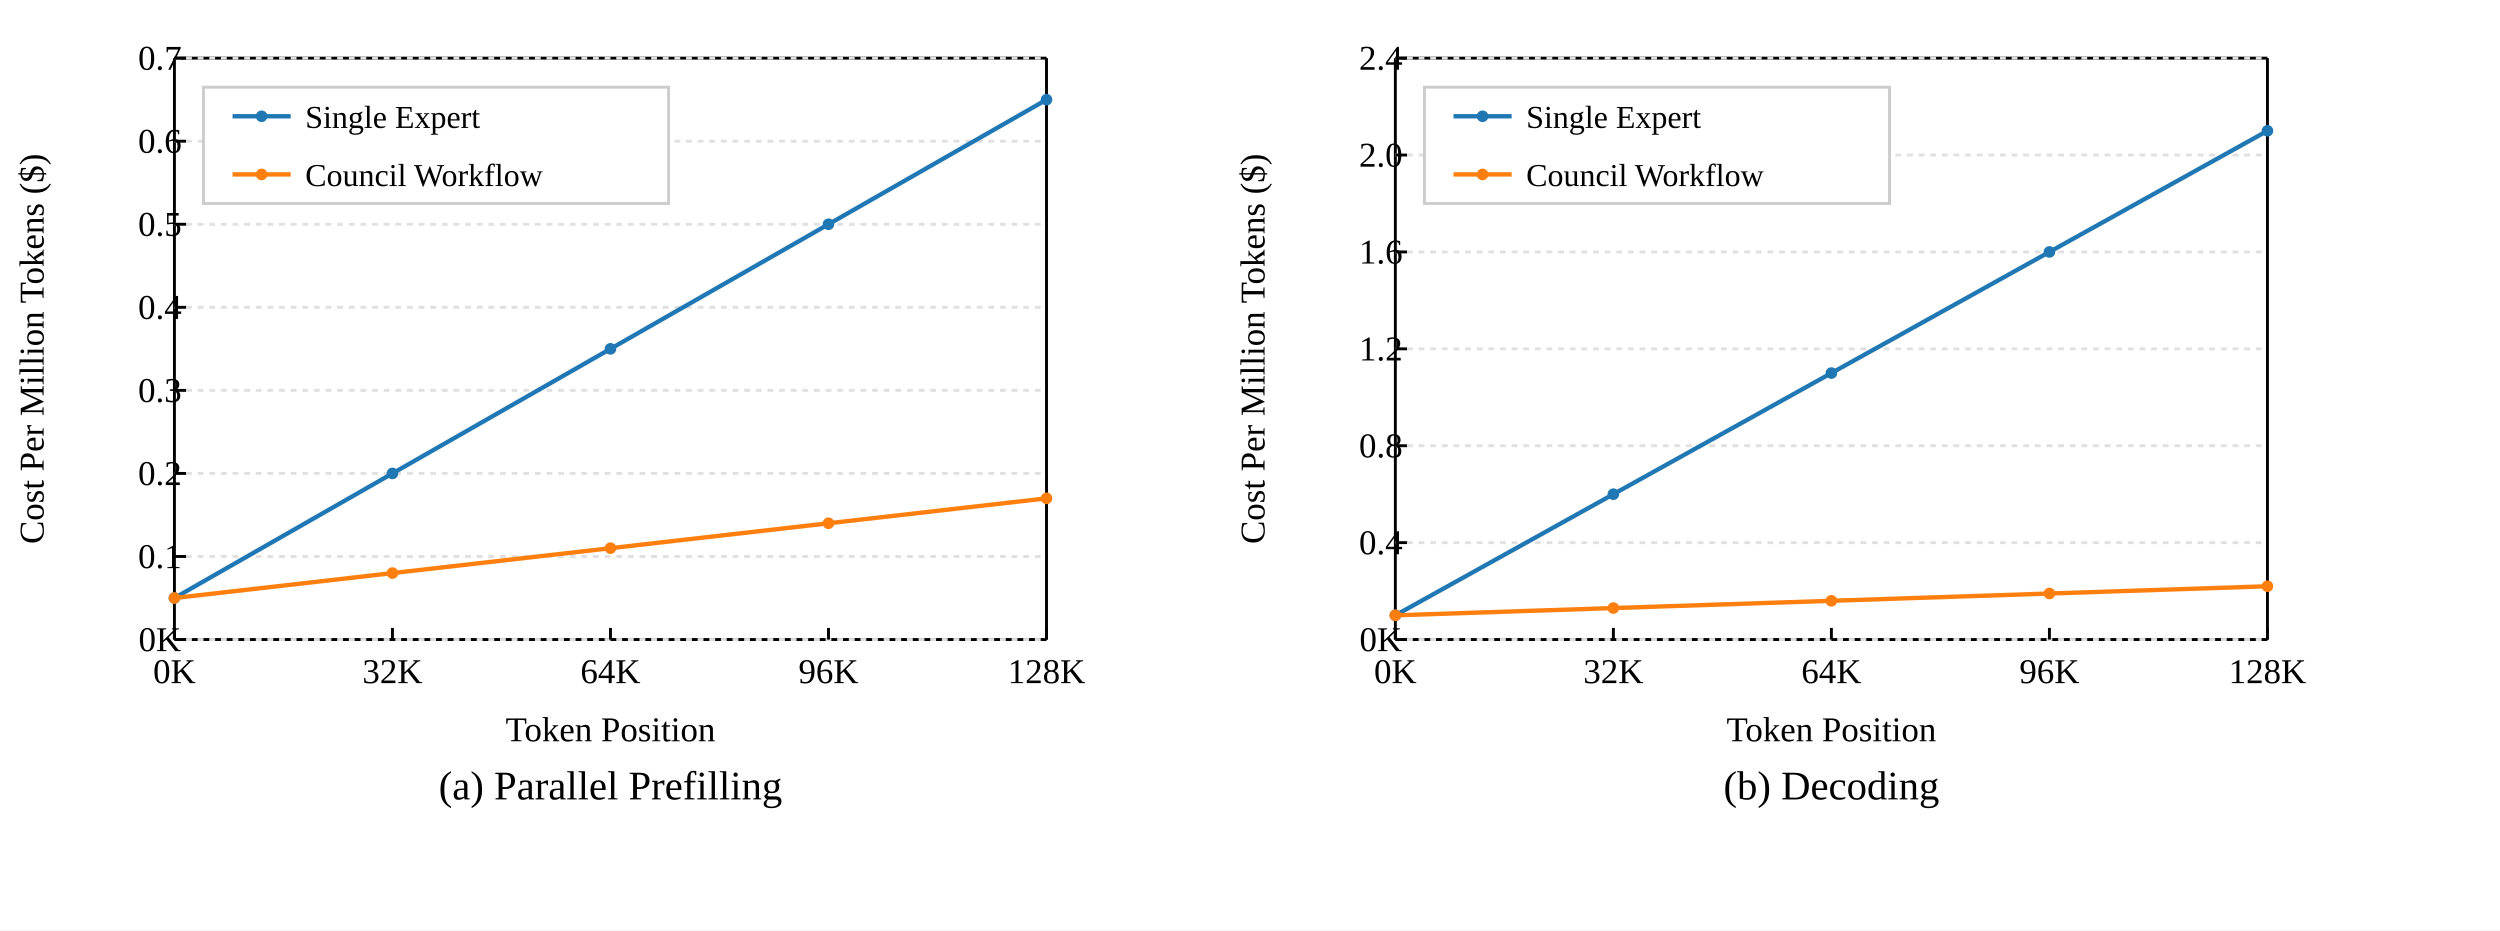
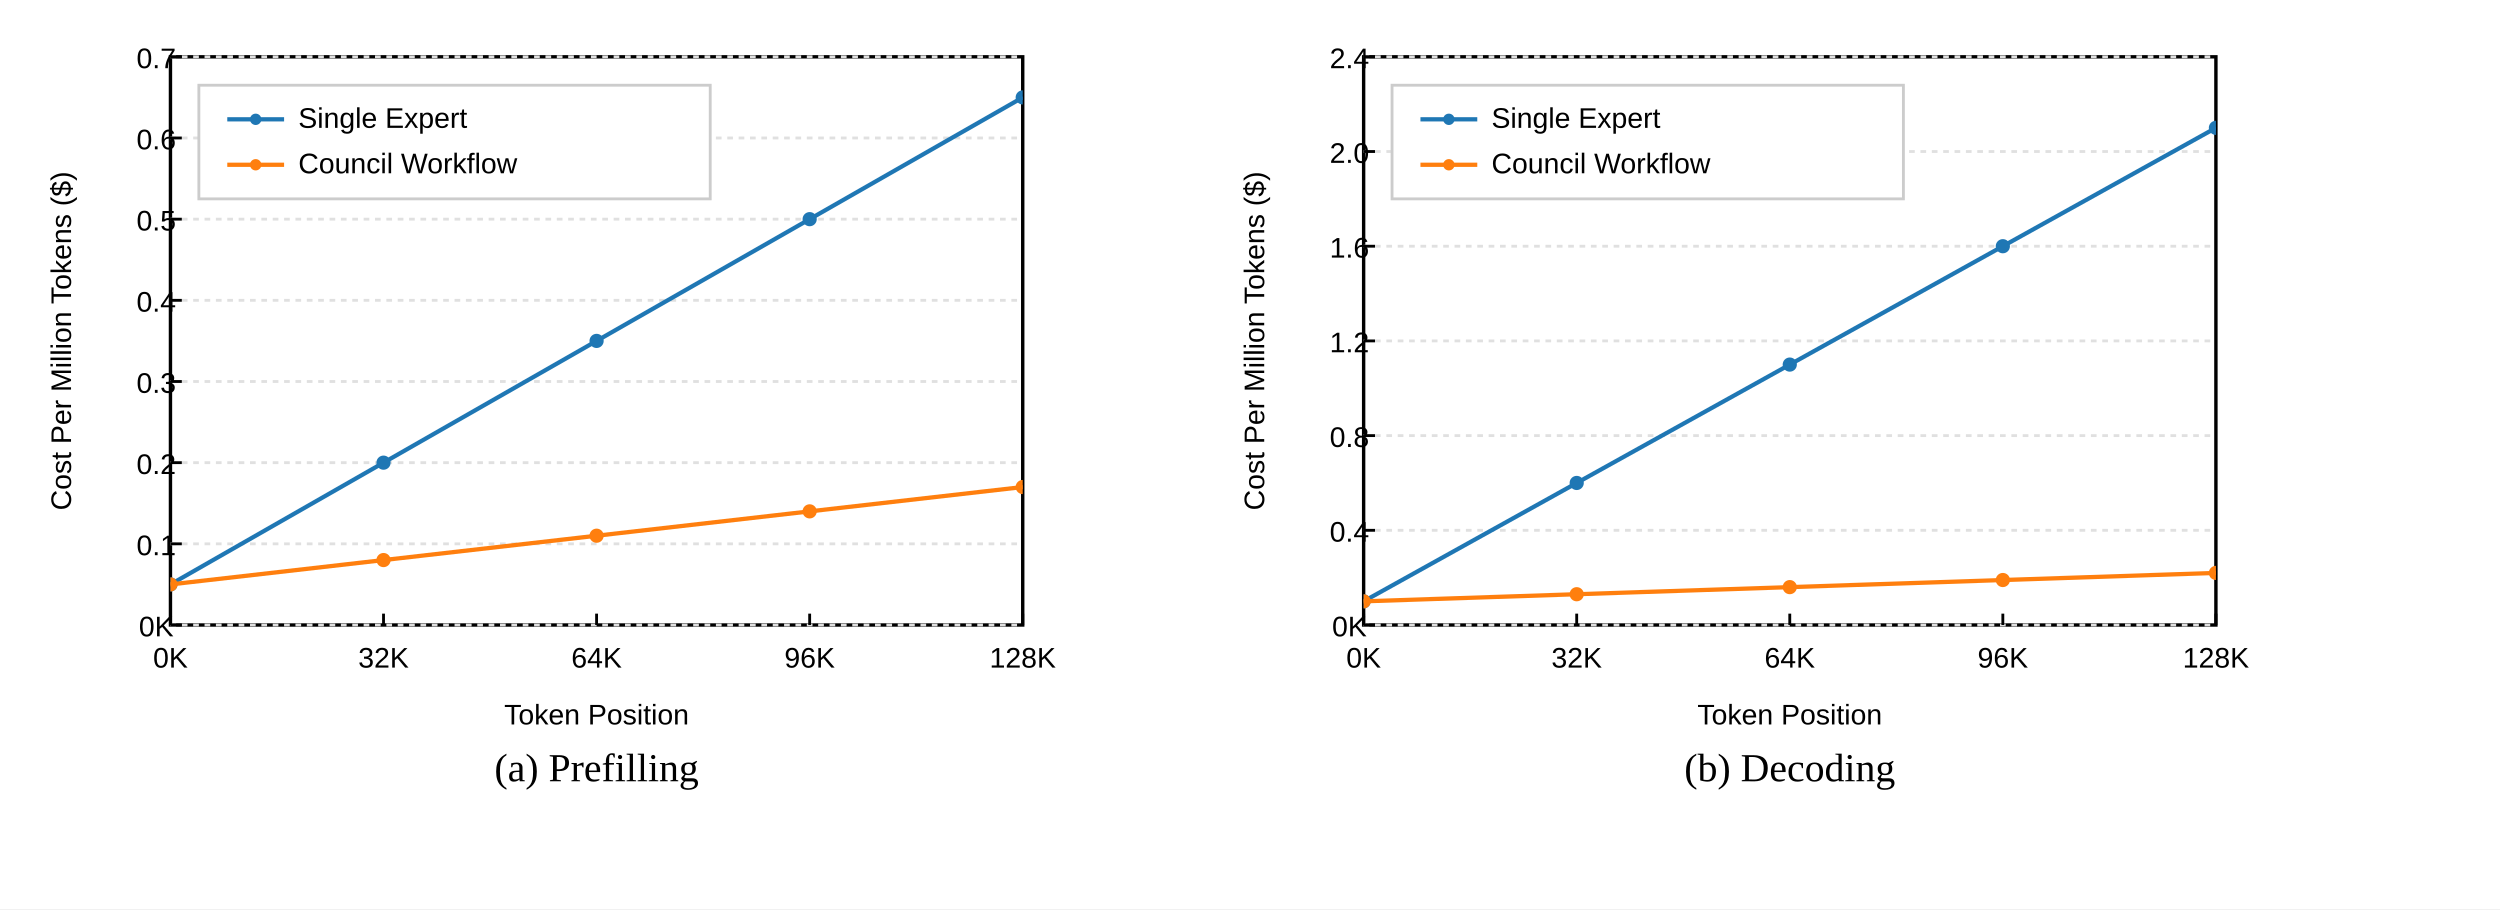
- <svg xmlns="http://www.w3.org/2000/svg" viewBox="0 0 860 320" width="860" height="320">
+ <svg xmlns="http://www.w3.org/2000/svg" viewBox="0 0 880 320" width="880" height="320">
  <defs>
    <style>
            .axis { stroke: black; stroke-width: 1; }
+             .axis-bold { stroke: black; stroke-width: 1.2; fill: none; }
            .grid { stroke: #e0e0e0; stroke-width: 1; stroke-dasharray: 2,2; }
            .text-title { font-family: "Times New Roman", Times, serif; font-size: 14px; text-anchor: middle; }
-             .text-label { font-family: "Times New Roman", Times, serif; font-size: 12px; text-anchor: middle; }
-             .text-legend { font-family: "Times New Roman", Times, serif; font-size: 11px; }
+             .text-label { font-family: "Arial", sans-serif; font-size: 10px; text-anchor: middle; }
+             .text-legend { font-family: "Arial", sans-serif; font-size: 10px; }
            .line-blue { stroke: #1f77b4; stroke-width: 1.5; fill: none; }
            .line-orange { stroke: #ff7f0e; stroke-width: 1.5; fill: none; }
            .line-blue-dash { stroke: #1f77b4; stroke-width: 1; fill: none; stroke-dasharray: 3,3; }
            .line-orange-dash { stroke: #ff7f0e; stroke-width: 1; fill: none; stroke-dasharray: 3,3; }
            .dot-blue { fill: #1f77b4; }
            .dot-orange { fill: #ff7f0e; }
-             .arch-box { fill: white; stroke: black; stroke-width: 1; rx: 5; ry: 5; }
-             .arch-box-filled { fill: #e0e0e0; stroke: black; stroke-width: 1; rx: 5; ry: 5; }
-             .arch-text { font-family: Arial, sans-serif; font-size: 10px; text-anchor: middle; dominant-baseline: middle; }
        </style>
  </defs>
  <rect width="100%" height="100%" fill="white" />
-   <line x1="60" y1="20" x2="60" y2="220" class="axis" />
-   <line x1="60" y1="220" x2="360" y2="220" class="axis" />
-   <line x1="360" y1="20" x2="360" y2="220" class="axis" />
-   <line x1="60" y1="20" x2="360" y2="20" class="axis" />
+   <rect x="60" y="20" width="300" height="200" class="axis-bold" />
  <line x1="60" y1="220.0" x2="360" y2="220.0" class="grid" />
  <text x="55" y="224.0" class="text-label" text-anchor="end">0K</text>
  <line x1="60" y1="220.0" x2="64" y2="220.0" class="axis" />
  <line x1="60" y1="191.429" x2="360" y2="191.429" class="grid" />
  <text x="55" y="195.429" class="text-label" text-anchor="end">0.1</text>
  <line x1="60" y1="191.429" x2="64" y2="191.429" class="axis" />
  <line x1="60" y1="162.857" x2="360" y2="162.857" class="grid" />
  <text x="55" y="166.857" class="text-label" text-anchor="end">0.2</text>
  <line x1="60" y1="162.857" x2="64" y2="162.857" class="axis" />
  <line x1="60" y1="134.286" x2="360" y2="134.286" class="grid" />
  <text x="55" y="138.286" class="text-label" text-anchor="end">0.3</text>
  <line x1="60" y1="134.286" x2="64" y2="134.286" class="axis" />
  <line x1="60" y1="105.714" x2="360" y2="105.714" class="grid" />
  <text x="55" y="109.714" class="text-label" text-anchor="end">0.4</text>
  <line x1="60" y1="105.714" x2="64" y2="105.714" class="axis" />
  <line x1="60" y1="77.143" x2="360" y2="77.143" class="grid" />
  <text x="55" y="81.143" class="text-label" text-anchor="end">0.5</text>
  <line x1="60" y1="77.143" x2="64" y2="77.143" class="axis" />
  <line x1="60" y1="48.571" x2="360" y2="48.571" class="grid" />
  <text x="55" y="52.571" class="text-label" text-anchor="end">0.6</text>
  <line x1="60" y1="48.571" x2="64" y2="48.571" class="axis" />
  <line x1="60" y1="20.0" x2="360" y2="20.0" class="grid" />
  <text x="55" y="24.0" class="text-label" text-anchor="end">0.7</text>
  <line x1="60" y1="20.0" x2="64" y2="20.0" class="axis" />
  <text x="60.0" y="235" class="text-label">0K</text>
  <line x1="60.0" y1="216" x2="60.0" y2="220" class="axis" />
  <text x="135.0" y="235" class="text-label">32K</text>
  <line x1="135.0" y1="216" x2="135.0" y2="220" class="axis" />
  <text x="210.0" y="235" class="text-label">64K</text>
  <line x1="210.0" y1="216" x2="210.0" y2="220" class="axis" />
  <text x="285.0" y="235" class="text-label">96K</text>
  <line x1="285.0" y1="216" x2="285.0" y2="220" class="axis" />
  <text x="360.0" y="235" class="text-label">128K</text>
  <line x1="360.0" y1="216" x2="360.0" y2="220" class="axis" />
  <text x="210.0" y="255" class="text-label">Token Position</text>
-   <text x="15" y="120.0" class="text-label" transform="rotate(-90 15 120.0)">Cost Per Million Tokens ($)</text>
-   <text x="210.0" y="275" class="text-title">(a) Parallel Prefilling</text>
-   <circle cx="60.0" cy="205.714" r="2" class="dot-blue" />
-   <circle cx="135.0" cy="162.857" r="2" class="dot-blue" />
-   <circle cx="210.0" cy="120.0" r="2" class="dot-blue" />
-   <circle cx="285.0" cy="77.143" r="2" class="dot-blue" />
-   <circle cx="360.0" cy="34.286" r="2" class="dot-blue" />
-   <polyline points="60.0,205.714 135.0,162.857 210.0,120.0 285.0,77.143 360.0,34.286" class="line-blue" />
-   <circle cx="60.0" cy="205.714" r="2" class="dot-orange" />
-   <circle cx="135.0" cy="197.143" r="2" class="dot-orange" />
-   <circle cx="210.0" cy="188.571" r="2" class="dot-orange" />
-   <circle cx="285.0" cy="180.0" r="2" class="dot-orange" />
-   <circle cx="360.0" cy="171.429" r="2" class="dot-orange" />
-   <polyline points="60.0,205.714 135.0,197.143 210.0,188.571 285.0,180.0 360.0,171.429" class="line-orange" />
-   <rect x="70" y="30" width="160" height="40" fill="white" stroke="#ccc" stroke-width="1" />
-   <line x1="80" y1="40" x2="100" y2="40" class="line-blue" />
-   <circle cx="90" cy="40" r="2" class="dot-blue" />
-   <text x="105" y="44" class="text-legend">Single Expert</text>
-   <line x1="80" y1="60" x2="100" y2="60" class="line-orange" />
-   <circle cx="90" cy="60" r="2" class="dot-orange" />
-   <text x="105" y="64" class="text-legend">Council Workflow</text>
-   <line x1="480" y1="20" x2="480" y2="220" class="axis" />
-   <line x1="480" y1="220" x2="780" y2="220" class="axis" />
-   <line x1="780" y1="20" x2="780" y2="220" class="axis" />
-   <line x1="480" y1="20" x2="780" y2="20" class="axis" />
+   <text x="25" y="120.0" class="text-label" transform="rotate(-90 25 120.0)">Cost Per Million Tokens ($)</text>
+   <text x="210.0" y="275" class="text-title">(a) Prefilling</text>
+   <clipPath id="clip_60_20">
+     <rect x="60" y="20" width="300" height="200" />
+   </clipPath>
+   <g clip-path="url(#clip_60_20)">
+     <circle cx="60.0" cy="205.714" r="2.5" class="dot-blue" />
+     <circle cx="135.0" cy="162.857" r="2.5" class="dot-blue" />
+     <circle cx="210.0" cy="120.0" r="2.5" class="dot-blue" />
+     <circle cx="285.0" cy="77.143" r="2.5" class="dot-blue" />
+     <circle cx="360.0" cy="34.286" r="2.5" class="dot-blue" />
+     <polyline points="60.0,205.714 135.0,162.857 210.0,120.0 285.0,77.143 360.0,34.286" class="line-blue" />
+     <circle cx="60.0" cy="205.714" r="2.5" class="dot-orange" />
+     <circle cx="135.0" cy="197.143" r="2.5" class="dot-orange" />
+     <circle cx="210.0" cy="188.571" r="2.5" class="dot-orange" />
+     <circle cx="285.0" cy="180.0" r="2.5" class="dot-orange" />
+     <circle cx="360.0" cy="171.429" r="2.5" class="dot-orange" />
+     <polyline points="60.0,205.714 135.0,197.143 210.0,188.571 285.0,180.0 360.0,171.429" class="line-orange" />
+   </g>
+   <rect x="70" y="30" width="180" height="40" fill="white" stroke="#ccc" stroke-width="1" />
+   <line x1="80" y1="42" x2="100" y2="42" class="line-blue" />
+   <circle cx="90" cy="42" r="2" class="dot-blue" />
+   <text x="105" y="45" class="text-legend">Single Expert</text>
+   <line x1="80" y1="58" x2="100" y2="58" class="line-orange" />
+   <circle cx="90" cy="58" r="2" class="dot-orange" />
+   <text x="105" y="61" class="text-legend">Council Workflow</text>
+   <rect x="480" y="20" width="300" height="200" class="axis-bold" />
  <line x1="480" y1="220.0" x2="780" y2="220.0" class="grid" />
  <text x="475" y="224.0" class="text-label" text-anchor="end">0K</text>
  <line x1="480" y1="220.0" x2="484" y2="220.0" class="axis" />
  <line x1="480" y1="186.667" x2="780" y2="186.667" class="grid" />
  <text x="475" y="190.667" class="text-label" text-anchor="end">0.4</text>
  <line x1="480" y1="186.667" x2="484" y2="186.667" class="axis" />
  <line x1="480" y1="153.333" x2="780" y2="153.333" class="grid" />
  <text x="475" y="157.333" class="text-label" text-anchor="end">0.8</text>
  <line x1="480" y1="153.333" x2="484" y2="153.333" class="axis" />
  <line x1="480" y1="120.0" x2="780" y2="120.0" class="grid" />
  <text x="475" y="124.0" class="text-label" text-anchor="end">1.2</text>
  <line x1="480" y1="120.0" x2="484" y2="120.0" class="axis" />
  <line x1="480" y1="86.667" x2="780" y2="86.667" class="grid" />
  <text x="475" y="90.667" class="text-label" text-anchor="end">1.6</text>
  <line x1="480" y1="86.667" x2="484" y2="86.667" class="axis" />
  <line x1="480" y1="53.333" x2="780" y2="53.333" class="grid" />
  <text x="475" y="57.333" class="text-label" text-anchor="end">2.0</text>
  <line x1="480" y1="53.333" x2="484" y2="53.333" class="axis" />
  <line x1="480" y1="20.0" x2="780" y2="20.0" class="grid" />
  <text x="475" y="24.0" class="text-label" text-anchor="end">2.4</text>
  <line x1="480" y1="20.0" x2="484" y2="20.0" class="axis" />
  <text x="480.0" y="235" class="text-label">0K</text>
  <line x1="480.0" y1="216" x2="480.0" y2="220" class="axis" />
  <text x="555.0" y="235" class="text-label">32K</text>
  <line x1="555.0" y1="216" x2="555.0" y2="220" class="axis" />
  <text x="630.0" y="235" class="text-label">64K</text>
  <line x1="630.0" y1="216" x2="630.0" y2="220" class="axis" />
  <text x="705.0" y="235" class="text-label">96K</text>
  <line x1="705.0" y1="216" x2="705.0" y2="220" class="axis" />
  <text x="780.0" y="235" class="text-label">128K</text>
  <line x1="780.0" y1="216" x2="780.0" y2="220" class="axis" />
  <text x="630.0" y="255" class="text-label">Token Position</text>
-   <text x="435" y="120.0" class="text-label" transform="rotate(-90 435 120.0)">Cost Per Million Tokens ($)</text>
+   <text x="445" y="120.0" class="text-label" transform="rotate(-90 445 120.0)">Cost Per Million Tokens ($)</text>
  <text x="630.0" y="275" class="text-title">(b) Decoding</text>
-   <circle cx="480.0" cy="211.667" r="2" class="dot-blue" />
-   <circle cx="555.0" cy="170.0" r="2" class="dot-blue" />
-   <circle cx="630.0" cy="128.333" r="2" class="dot-blue" />
-   <circle cx="705.0" cy="86.667" r="2" class="dot-blue" />
-   <circle cx="780.0" cy="45.0" r="2" class="dot-blue" />
-   <polyline points="480.0,211.667 555.0,170.0 630.0,128.333 705.0,86.667 780.0,45.0" class="line-blue" />
-   <circle cx="480.0" cy="211.667" r="2" class="dot-orange" />
-   <circle cx="555.0" cy="209.167" r="2" class="dot-orange" />
-   <circle cx="630.0" cy="206.667" r="2" class="dot-orange" />
-   <circle cx="705.0" cy="204.167" r="2" class="dot-orange" />
-   <circle cx="780.0" cy="201.667" r="2" class="dot-orange" />
-   <polyline points="480.0,211.667 555.0,209.167 630.0,206.667 705.0,204.167 780.0,201.667" class="line-orange" />
-   <rect x="490" y="30" width="160" height="40" fill="white" stroke="#ccc" stroke-width="1" />
-   <line x1="500" y1="40" x2="520" y2="40" class="line-blue" />
-   <circle cx="510" cy="40" r="2" class="dot-blue" />
-   <text x="525" y="44" class="text-legend">Single Expert</text>
-   <line x1="500" y1="60" x2="520" y2="60" class="line-orange" />
-   <circle cx="510" cy="60" r="2" class="dot-orange" />
-   <text x="525" y="64" class="text-legend">Council Workflow</text>
+   <clipPath id="clip_480_20">
+     <rect x="480" y="20" width="300" height="200" />
+   </clipPath>
+   <g clip-path="url(#clip_480_20)">
+     <circle cx="480.0" cy="211.667" r="2.5" class="dot-blue" />
+     <circle cx="555.0" cy="170.0" r="2.5" class="dot-blue" />
+     <circle cx="630.0" cy="128.333" r="2.5" class="dot-blue" />
+     <circle cx="705.0" cy="86.667" r="2.5" class="dot-blue" />
+     <circle cx="780.0" cy="45.0" r="2.5" class="dot-blue" />
+     <polyline points="480.0,211.667 555.0,170.0 630.0,128.333 705.0,86.667 780.0,45.0" class="line-blue" />
+     <circle cx="480.0" cy="211.667" r="2.5" class="dot-orange" />
+     <circle cx="555.0" cy="209.167" r="2.5" class="dot-orange" />
+     <circle cx="630.0" cy="206.667" r="2.5" class="dot-orange" />
+     <circle cx="705.0" cy="204.167" r="2.5" class="dot-orange" />
+     <circle cx="780.0" cy="201.667" r="2.5" class="dot-orange" />
+     <polyline points="480.0,211.667 555.0,209.167 630.0,206.667 705.0,204.167 780.0,201.667" class="line-orange" />
+   </g>
+   <rect x="490" y="30" width="180" height="40" fill="white" stroke="#ccc" stroke-width="1" />
+   <line x1="500" y1="42" x2="520" y2="42" class="line-blue" />
+   <circle cx="510" cy="42" r="2" class="dot-blue" />
+   <text x="525" y="45" class="text-legend">Single Expert</text>
+   <line x1="500" y1="58" x2="520" y2="58" class="line-orange" />
+   <circle cx="510" cy="58" r="2" class="dot-orange" />
+   <text x="525" y="61" class="text-legend">Council Workflow</text>
</svg>
